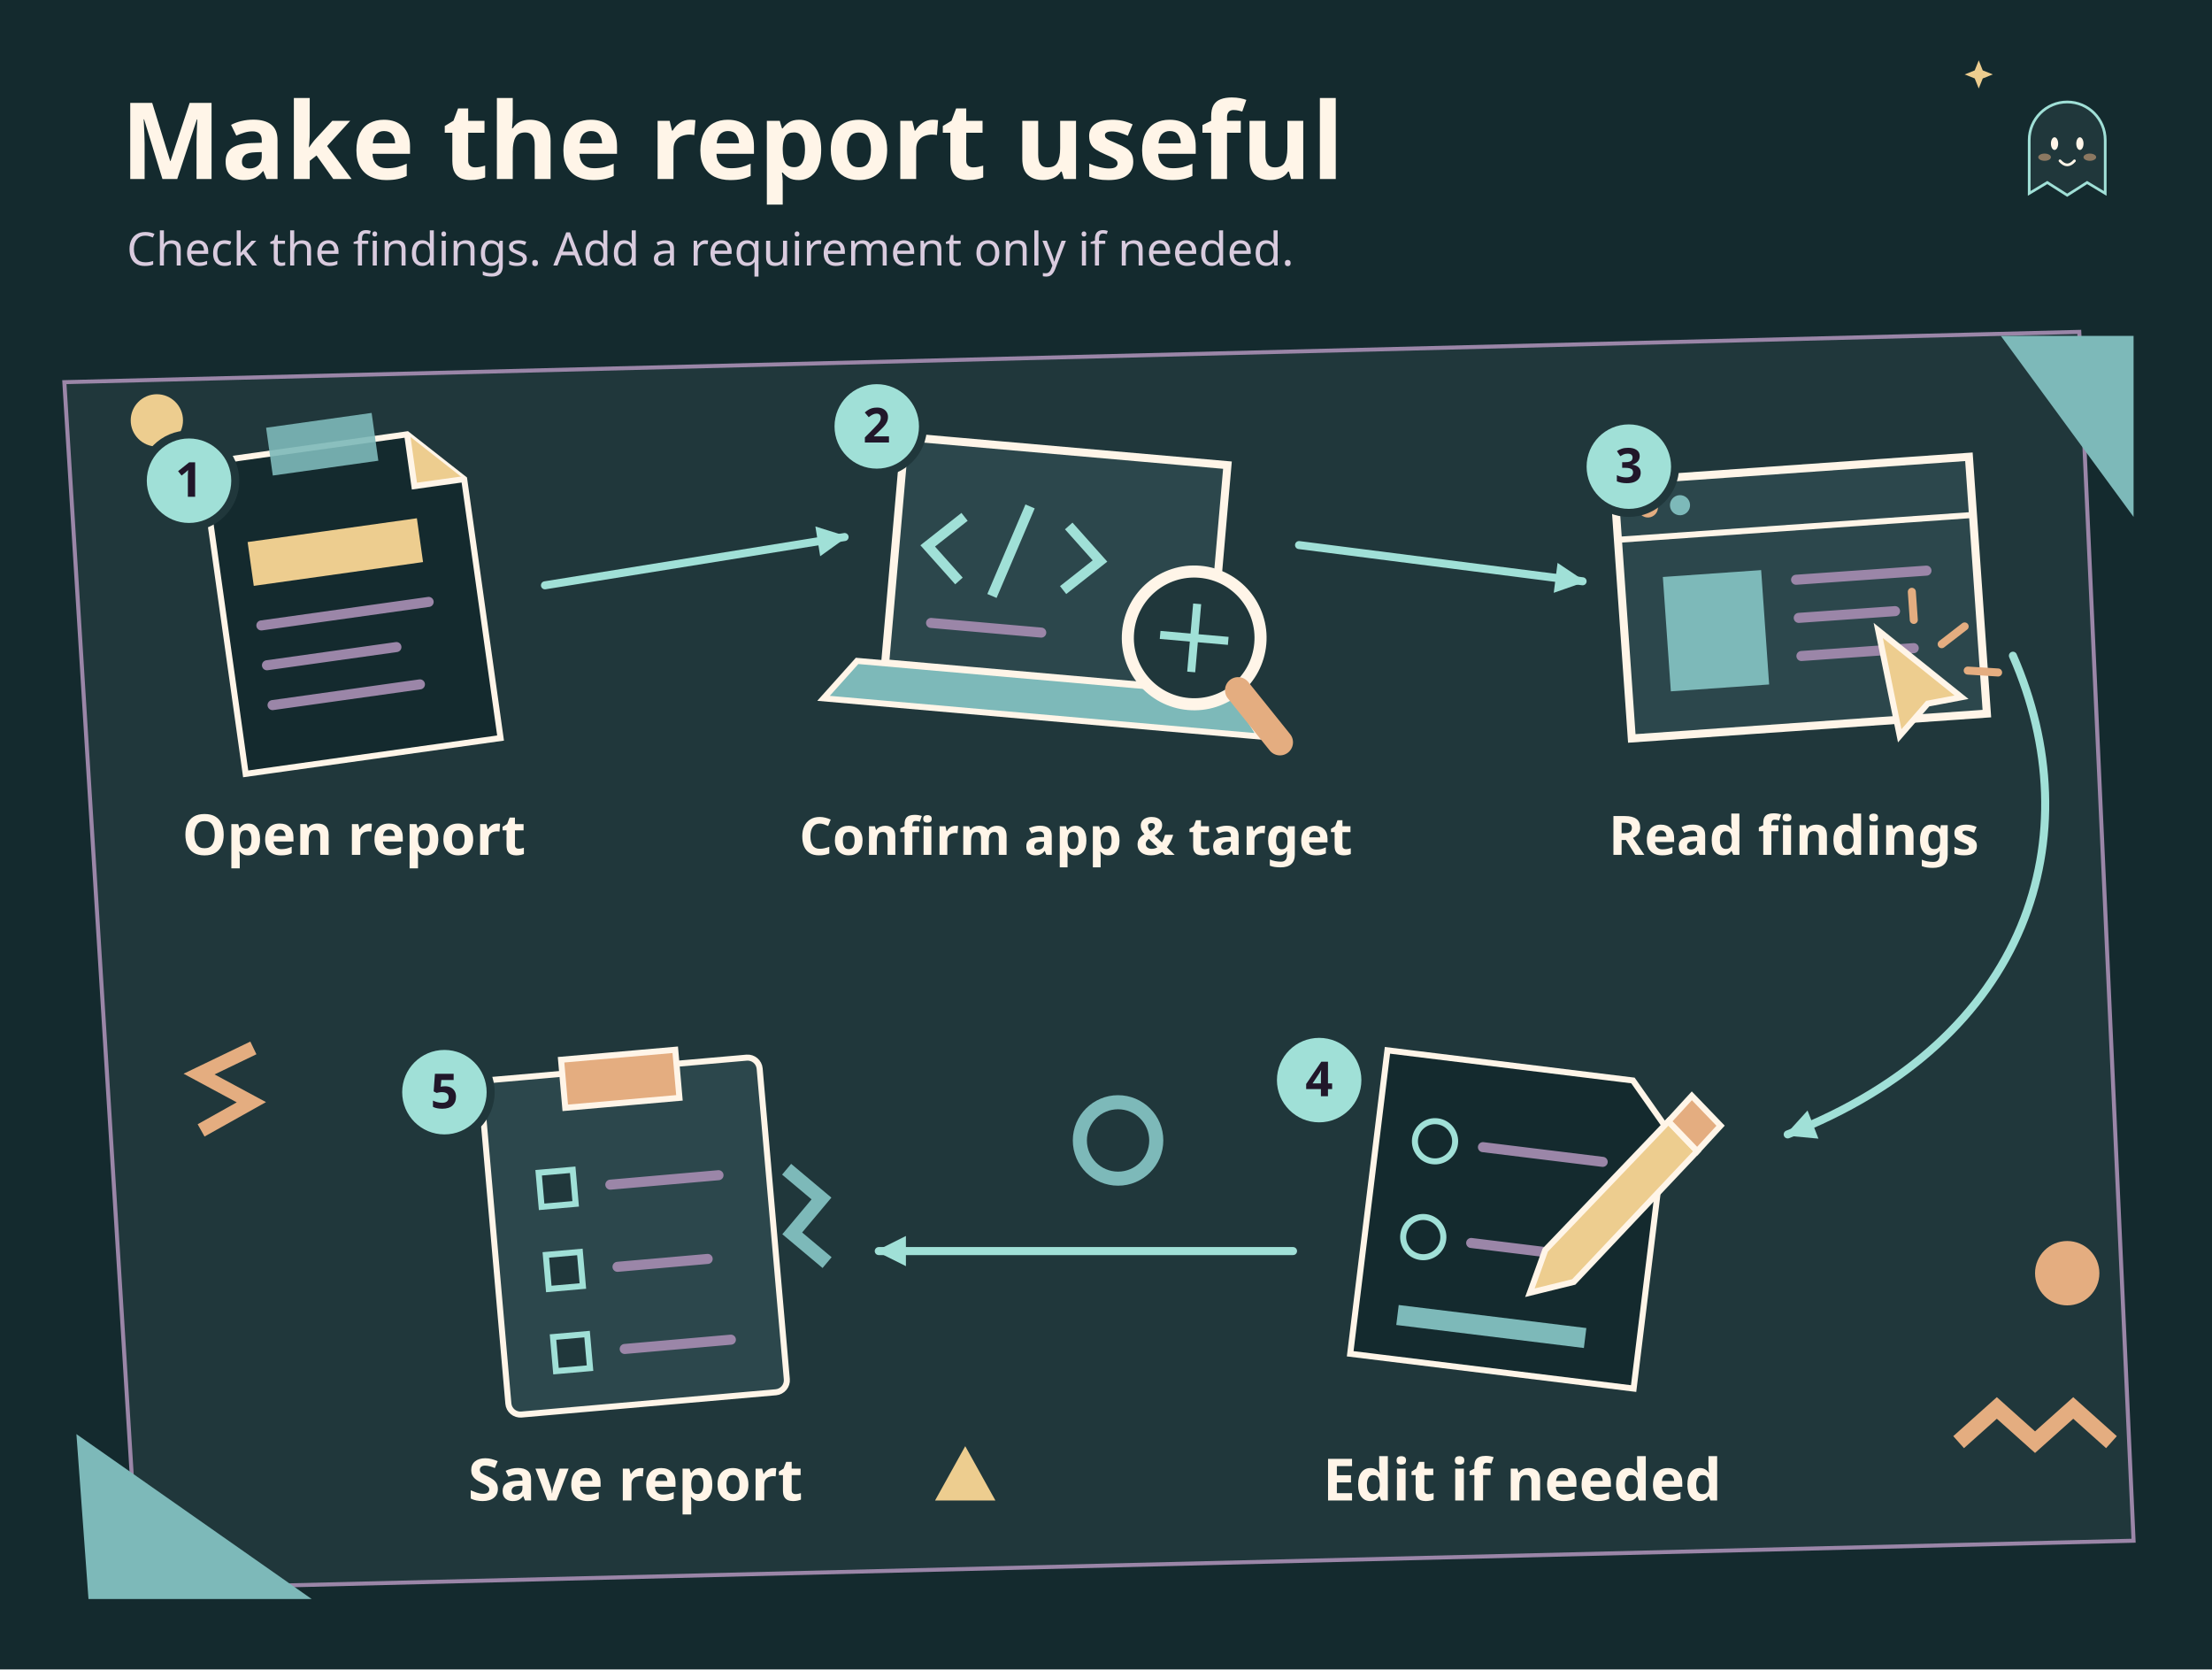
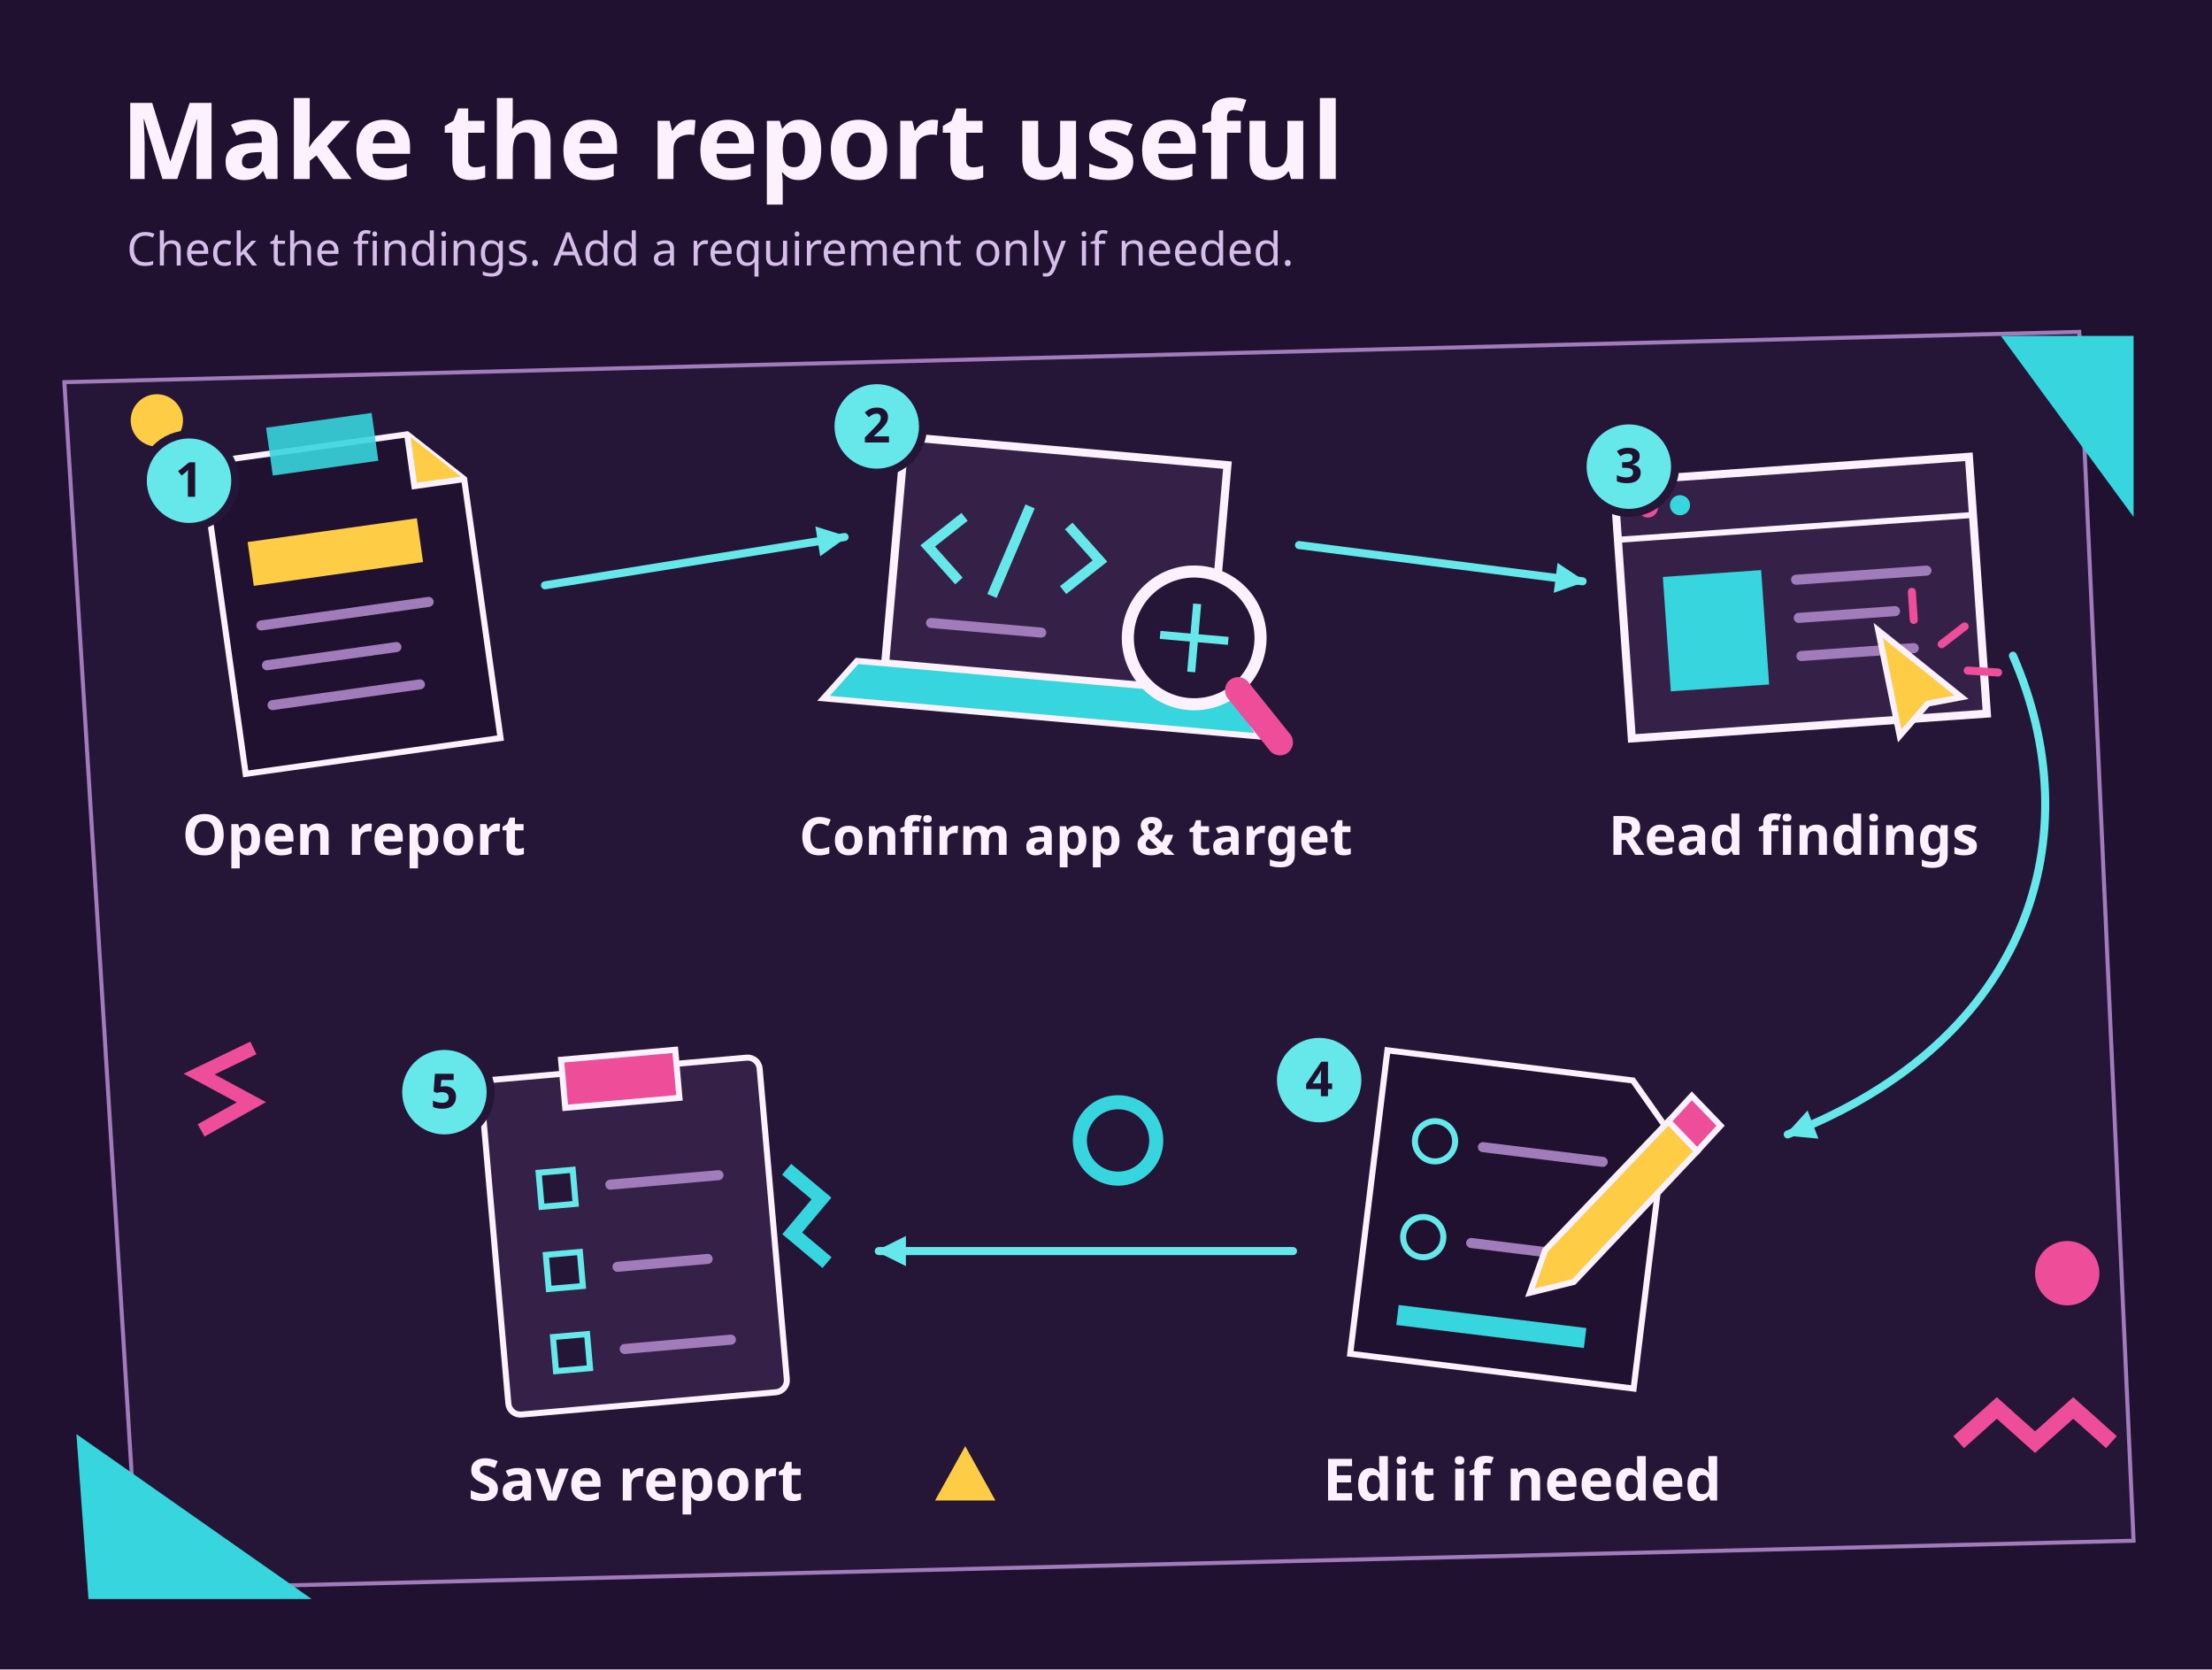
<svg xmlns="http://www.w3.org/2000/svg" width="1100" height="830" viewBox="0 0 1100 830" role="img" aria-labelledby="illustration-investigation-dark-title illustration-investigation-dark-desc" data-illustration="investigation" data-era="1980s" data-theme="dark">
  <defs>
    <marker id="illustration-investigation-dark-arrow" viewBox="0 0 12 12" refX="10" refY="6" markerWidth="18" markerHeight="18" markerUnits="userSpaceOnUse" orient="auto-start-reverse">
-       <path d="M1 1L11 6 1 11Z" fill="#a0e0d7" />
+       <path d="M1 1L11 6 1 11Z" fill="#66e8ea" />
    </marker>
    <marker id="illustration-investigation-dark-return" viewBox="0 0 12 12" refX="10" refY="6" markerWidth="16" markerHeight="16" markerUnits="userSpaceOnUse" orient="auto-start-reverse">
-       <path d="M1 1L11 6 1 11" fill="none" stroke="#d9cbde" stroke-width="2" />
+       <path d="M1 1L11 6 1 11" fill="none" stroke="#d5bee9" stroke-width="2" />
    </marker>
    <marker id="illustration-investigation-dark-trail" viewBox="0 0 12 12" refX="10" refY="6" markerWidth="18" markerHeight="18" markerUnits="userSpaceOnUse" orient="auto">
-       <path d="M1 1L11 6 1 11Z" fill="#20373b" />
+       <path d="M1 1L11 6 1 11Z" fill="#251537" />
    </marker>
  </defs>
-   <rect width="1100" height="830" fill="#142a2e" />
-   <text x="60" y="89" fill="#fff5e8" font-size="53" font-weight="700" text-anchor="start" font-family="Trebuchet MS, Verdana, sans-serif" letter-spacing="0">
+   <rect width="1100" height="830" fill="#201130" />
+   <text x="60" y="89" fill="#fcf2ff" font-size="53" font-weight="700" text-anchor="start" font-family="Trebuchet MS, Verdana, sans-serif" letter-spacing="0">
    <tspan x="60" dy="0">Make the report useful</tspan>
  </text>
-   <text x="63" y="132" fill="#d9cbde" font-size="23" font-weight="400" text-anchor="start" font-family="Trebuchet MS, Verdana, sans-serif" letter-spacing="0">
+   <text x="63" y="132" fill="#d5bee9" font-size="23" font-weight="400" text-anchor="start" font-family="Trebuchet MS, Verdana, sans-serif" letter-spacing="0">
    <tspan x="63" dy="0">Check the findings. Add a requirement only if needed.</tspan>
  </text>
-   <path d="M32 190L1034 165 1061 766 69 790Z" fill="#20373b" stroke="#9b86a8" stroke-width="2" />
-   <path d="M38 713L155 795H44ZM995 167L1061 257V167Z" fill="#7db9b9" />
-   <path d="M974 717l19-17 19 17 19-17 19 17" fill="none" stroke="#e4ad80" stroke-width="8" />
-   <circle cx="78" cy="209" r="13" fill="#edcd8f" />
-   <circle cx="1028" cy="633" r="16" fill="#e4ad80" />
-   <path d="M271 291L420 267" fill="none" stroke="#a0e0d7" stroke-width="4" stroke-linecap="round" stroke-linejoin="round" opacity="1" marker-end="url(#illustration-investigation-dark-arrow)" />
-   <path d="M646 271L787 289" fill="none" stroke="#a0e0d7" stroke-width="4" stroke-linecap="round" stroke-linejoin="round" opacity="1" marker-end="url(#illustration-investigation-dark-arrow)" />
-   <path d="M1001 326C1040 415 1010 517 889 564" fill="none" stroke="#a0e0d7" stroke-width="4" stroke-linecap="round" stroke-linejoin="round" opacity="1" marker-end="url(#illustration-investigation-dark-arrow)" />
-   <path d="M643 622L437 622" fill="none" stroke="#a0e0d7" stroke-width="4" stroke-linecap="round" stroke-linejoin="round" opacity="1" marker-end="url(#illustration-investigation-dark-arrow)" />
+   <path d="M32 190L1034 165 1061 766 69 790Z" fill="#251537" stroke="#a17cba" stroke-width="2" />
+   <path d="M38 713L155 795H44ZM995 167L1061 257V167Z" fill="#37d5dd" />
+   <path d="M974 717l19-17 19 17 19-17 19 17" fill="none" stroke="#ee4d9a" stroke-width="8" />
+   <circle cx="78" cy="209" r="13" fill="#ffcc46" />
+   <circle cx="1028" cy="633" r="16" fill="#ee4d9a" />
+   <path d="M271 291L420 267" fill="none" stroke="#66e8ea" stroke-width="4" stroke-linecap="round" stroke-linejoin="round" opacity="1" marker-end="url(#illustration-investigation-dark-arrow)" />
+   <path d="M646 271L787 289" fill="none" stroke="#66e8ea" stroke-width="4" stroke-linecap="round" stroke-linejoin="round" opacity="1" marker-end="url(#illustration-investigation-dark-arrow)" />
+   <path d="M1001 326C1040 415 1010 517 889 564" fill="none" stroke="#66e8ea" stroke-width="4" stroke-linecap="round" stroke-linejoin="round" opacity="1" marker-end="url(#illustration-investigation-dark-arrow)" />
+   <path d="M643 622L437 622" fill="none" stroke="#66e8ea" stroke-width="4" stroke-linecap="round" stroke-linejoin="round" opacity="1" marker-end="url(#illustration-investigation-dark-arrow)" />
  <g transform="translate(172 301) rotate(-8)">
-     <path d="M-61-80H42L67-54V76H-61Z" fill="#142a2e" stroke="#fff5e8" stroke-width="3" />
-     <path d="M42-80v26h25" fill="#edcd8f" stroke="#fff5e8" stroke-width="3" />
-     <path d="M-44-38H41v22H-44Z" fill="#edcd8f" />
-     <path d="M-43 4h84" fill="none" stroke="#9b86a8" stroke-width="5" stroke-linecap="round" stroke-linejoin="round" opacity="1" />
-     <path d="M-43 24h65" fill="none" stroke="#9b86a8" stroke-width="5" stroke-linecap="round" stroke-linejoin="round" opacity="1" />
-     <path d="M-43 44h74" fill="none" stroke="#9b86a8" stroke-width="5" stroke-linecap="round" stroke-linejoin="round" opacity="1" />
-     <path d="M-27-93H26v24H-27Z" fill="#7db9b9" opacity=".9" />
+     <path d="M-61-80H42L67-54V76H-61Z" fill="#201130" stroke="#fcf2ff" stroke-width="3" />
+     <path d="M42-80v26h25" fill="#ffcc46" stroke="#fcf2ff" stroke-width="3" />
+     <path d="M-44-38H41v22H-44Z" fill="#ffcc46" />
+     <path d="M-43 4h84" fill="none" stroke="#a17cba" stroke-width="5" stroke-linecap="round" stroke-linejoin="round" opacity="1" />
+     <path d="M-43 24h65" fill="none" stroke="#a17cba" stroke-width="5" stroke-linecap="round" stroke-linejoin="round" opacity="1" />
+     <path d="M-43 44h74" fill="none" stroke="#a17cba" stroke-width="5" stroke-linecap="round" stroke-linejoin="round" opacity="1" />
+     <path d="M-27-93H26v24H-27Z" fill="#37d5dd" opacity=".9" />
  </g>
-   <circle cx="94" cy="239" r="23" fill="#a0e0d7" stroke="#20373b" stroke-width="4" />
-   <text x="94" y="247" fill="#21172a" font-size="24" font-weight="700" text-anchor="middle" font-family="Trebuchet MS, Verdana, sans-serif" letter-spacing="0">
+   <circle cx="94" cy="239" r="23" fill="#66e8ea" stroke="#251537" stroke-width="4" />
+   <text x="94" y="247" fill="#201130" font-size="24" font-weight="700" text-anchor="middle" font-family="Trebuchet MS, Verdana, sans-serif" letter-spacing="0">
    <tspan x="94" dy="0">1</tspan>
  </text>
-   <text x="176" y="425" fill="#fff5e8" font-size="28" font-weight="700" text-anchor="middle" font-family="Trebuchet MS, Verdana, sans-serif" letter-spacing="0">
+   <text x="176" y="425" fill="#fcf2ff" font-size="28" font-weight="700" text-anchor="middle" font-family="Trebuchet MS, Verdana, sans-serif" letter-spacing="0">
    <tspan x="176" dy="0">Open report</tspan>
  </text>
  <g transform="translate(536 290) rotate(5)">
-     <path d="M-92-65H69V48H-92Z" fill="#2c474c" stroke="#fff5e8" stroke-width="4" />
-     <path d="M-106 48H82L97 68H-121Z" fill="#7db9b9" stroke="#fff5e8" stroke-width="3" />
-     <path d="M-59-28L-76-12-59 4M-7-28L10-12-7 4M-27-36L-42 10" fill="none" stroke="#a0e0d7" stroke-width="5" />
-     <path d="M-71 26h55" fill="none" stroke="#9b86a8" stroke-width="5" stroke-linecap="round" stroke-linejoin="round" opacity="1" />
-     <circle cx="60" cy="22" r="33" fill="#20373b" stroke="#fff5e8" stroke-width="6" />
-     <path d="M84 46L107 70" stroke="#e4ad80" stroke-width="13" stroke-linecap="round" />
-     <path d="M43 22h34M60 5v34" stroke="#a0e0d7" stroke-width="4" />
+     <path d="M-92-65H69V48H-92Z" fill="#352148" stroke="#fcf2ff" stroke-width="4" />
+     <path d="M-106 48H82L97 68H-121Z" fill="#37d5dd" stroke="#fcf2ff" stroke-width="3" />
+     <path d="M-59-28L-76-12-59 4M-7-28L10-12-7 4M-27-36L-42 10" fill="none" stroke="#66e8ea" stroke-width="5" />
+     <path d="M-71 26h55" fill="none" stroke="#a17cba" stroke-width="5" stroke-linecap="round" stroke-linejoin="round" opacity="1" />
+     <circle cx="60" cy="22" r="33" fill="#251537" stroke="#fcf2ff" stroke-width="6" />
+     <path d="M84 46L107 70" stroke="#ee4d9a" stroke-width="13" stroke-linecap="round" />
+     <path d="M43 22h34M60 5v34" stroke="#66e8ea" stroke-width="4" />
  </g>
-   <circle cx="436" cy="212" r="23" fill="#a0e0d7" stroke="#20373b" stroke-width="4" />
-   <text x="436" y="220" fill="#21172a" font-size="24" font-weight="700" text-anchor="middle" font-family="Trebuchet MS, Verdana, sans-serif" letter-spacing="0">
+   <circle cx="436" cy="212" r="23" fill="#66e8ea" stroke="#251537" stroke-width="4" />
+   <text x="436" y="220" fill="#201130" font-size="24" font-weight="700" text-anchor="middle" font-family="Trebuchet MS, Verdana, sans-serif" letter-spacing="0">
    <tspan x="436" dy="0">2</tspan>
  </text>
-   <text x="535" y="425" fill="#fff5e8" font-size="26" font-weight="700" text-anchor="middle" font-family="Trebuchet MS, Verdana, sans-serif" letter-spacing="0">
+   <text x="535" y="425" fill="#fcf2ff" font-size="26" font-weight="700" text-anchor="middle" font-family="Trebuchet MS, Verdana, sans-serif" letter-spacing="0">
    <tspan x="535" dy="0">Confirm app &amp; target</tspan>
  </text>
  <g transform="translate(897 300) rotate(-4)">
-     <rect x="-90" y="-67" width="177" height="128" fill="#2c474c" stroke="#fff5e8" stroke-width="4" />
-     <path d="M-90-38H87" stroke="#fff5e8" stroke-width="3" />
-     <circle cx="-74" cy="-53" r="5" fill="#e4ad80" />
-     <circle cx="-58" cy="-53" r="5" fill="#7db9b9" />
-     <rect x="-69" y="-18" width="49" height="57" fill="#7db9b9" />
-     <path d="M-3 -12h65" fill="none" stroke="#9b86a8" stroke-width="5" stroke-linecap="round" stroke-linejoin="round" opacity="1" />
-     <path d="M-3 7h48" fill="none" stroke="#9b86a8" stroke-width="5" stroke-linecap="round" stroke-linejoin="round" opacity="1" />
-     <path d="M-3 26h56" fill="none" stroke="#9b86a8" stroke-width="5" stroke-linecap="round" stroke-linejoin="round" opacity="1" />
-     <path d="M36 16L43 69 58 54 75 52Z" fill="#edcd8f" stroke="#fff5e8" stroke-width="3" />
-     <path d="M67 25l12-8M54 12V-2M79 39l15 2" stroke="#e4ad80" stroke-width="4" stroke-linecap="round" />
+     <rect x="-90" y="-67" width="177" height="128" fill="#352148" stroke="#fcf2ff" stroke-width="4" />
+     <path d="M-90-38H87" stroke="#fcf2ff" stroke-width="3" />
+     <circle cx="-74" cy="-53" r="5" fill="#ee4d9a" />
+     <circle cx="-58" cy="-53" r="5" fill="#37d5dd" />
+     <rect x="-69" y="-18" width="49" height="57" fill="#37d5dd" />
+     <path d="M-3 -12h65" fill="none" stroke="#a17cba" stroke-width="5" stroke-linecap="round" stroke-linejoin="round" opacity="1" />
+     <path d="M-3 7h48" fill="none" stroke="#a17cba" stroke-width="5" stroke-linecap="round" stroke-linejoin="round" opacity="1" />
+     <path d="M-3 26h56" fill="none" stroke="#a17cba" stroke-width="5" stroke-linecap="round" stroke-linejoin="round" opacity="1" />
+     <path d="M36 16L43 69 58 54 75 52Z" fill="#ffcc46" stroke="#fcf2ff" stroke-width="3" />
+     <path d="M67 25l12-8M54 12V-2M79 39l15 2" stroke="#ee4d9a" stroke-width="4" stroke-linecap="round" />
  </g>
-   <circle cx="810" cy="232" r="23" fill="#a0e0d7" stroke="#20373b" stroke-width="4" />
-   <text x="810" y="240" fill="#21172a" font-size="24" font-weight="700" text-anchor="middle" font-family="Trebuchet MS, Verdana, sans-serif" letter-spacing="0">
+   <circle cx="810" cy="232" r="23" fill="#66e8ea" stroke="#251537" stroke-width="4" />
+   <text x="810" y="240" fill="#201130" font-size="24" font-weight="700" text-anchor="middle" font-family="Trebuchet MS, Verdana, sans-serif" letter-spacing="0">
    <tspan x="810" dy="0">3</tspan>
  </text>
-   <text x="892" y="425" fill="#fff5e8" font-size="27" font-weight="700" text-anchor="middle" font-family="Trebuchet MS, Verdana, sans-serif" letter-spacing="0">
+   <text x="892" y="425" fill="#fcf2ff" font-size="27" font-weight="700" text-anchor="middle" font-family="Trebuchet MS, Verdana, sans-serif" letter-spacing="0">
    <tspan x="892" dy="0">Read findings</tspan>
  </text>
  <g transform="translate(757 608) rotate(7)">
-     <path d="M-77-77H46L65-56V75H-77Z" fill="#142a2e" stroke="#fff5e8" stroke-width="3" />
-     <circle cx="-48" cy="-35" r="10" fill="none" stroke="#a0e0d7" stroke-width="3" />
-     <circle cx="-48" cy="13" r="10" fill="none" stroke="#a0e0d7" stroke-width="3" />
-     <path d="M-24 -35h60" fill="none" stroke="#9b86a8" stroke-width="5" stroke-linecap="round" stroke-linejoin="round" opacity="1" />
-     <path d="M-24 13h53" fill="none" stroke="#9b86a8" stroke-width="5" stroke-linecap="round" stroke-linejoin="round" opacity="1" />
-     <path d="M66-59L82-46 29 26 8 34 13 12Z" fill="#edcd8f" stroke="#fff5e8" stroke-width="3" />
-     <path d="M66-59L76-73 92-60 82-46Z" fill="#e4ad80" stroke="#fff5e8" stroke-width="3" />
-     <path d="M-56 53H38" stroke="#7db9b9" stroke-width="10" />
+     <path d="M-77-77H46L65-56V75H-77Z" fill="#201130" stroke="#fcf2ff" stroke-width="3" />
+     <circle cx="-48" cy="-35" r="10" fill="none" stroke="#66e8ea" stroke-width="3" />
+     <circle cx="-48" cy="13" r="10" fill="none" stroke="#66e8ea" stroke-width="3" />
+     <path d="M-24 -35h60" fill="none" stroke="#a17cba" stroke-width="5" stroke-linecap="round" stroke-linejoin="round" opacity="1" />
+     <path d="M-24 13h53" fill="none" stroke="#a17cba" stroke-width="5" stroke-linecap="round" stroke-linejoin="round" opacity="1" />
+     <path d="M66-59L82-46 29 26 8 34 13 12Z" fill="#ffcc46" stroke="#fcf2ff" stroke-width="3" />
+     <path d="M66-59L76-73 92-60 82-46Z" fill="#ee4d9a" stroke="#fcf2ff" stroke-width="3" />
+     <path d="M-56 53H38" stroke="#37d5dd" stroke-width="10" />
  </g>
-   <circle cx="656" cy="537" r="23" fill="#a0e0d7" stroke="#20373b" stroke-width="4" />
-   <text x="656" y="545" fill="#21172a" font-size="24" font-weight="700" text-anchor="middle" font-family="Trebuchet MS, Verdana, sans-serif" letter-spacing="0">
+   <circle cx="656" cy="537" r="23" fill="#66e8ea" stroke="#251537" stroke-width="4" />
+   <text x="656" y="545" fill="#201130" font-size="24" font-weight="700" text-anchor="middle" font-family="Trebuchet MS, Verdana, sans-serif" letter-spacing="0">
    <tspan x="656" dy="0">4</tspan>
  </text>
-   <text x="757" y="746" fill="#fff5e8" font-size="29" font-weight="700" text-anchor="middle" font-family="Trebuchet MS, Verdana, sans-serif" letter-spacing="0">
+   <text x="757" y="746" fill="#fcf2ff" font-size="29" font-weight="700" text-anchor="middle" font-family="Trebuchet MS, Verdana, sans-serif" letter-spacing="0">
    <tspan x="757" dy="0">Edit if needed</tspan>
  </text>
  <g transform="translate(316 617) rotate(-5)">
-     <rect x="-70" y="-86" width="139" height="167" rx="6" fill="#2c474c" stroke="#fff5e8" stroke-width="3" />
-     <path d="M-29-93h57v24h-57Z" fill="#e4ad80" stroke="#fff5e8" stroke-width="3" />
-     <path d="M-45-38h17v17h-17Zm0 41h17v17h-17Zm0 41h17v17h-17Z" fill="#20373b" stroke="#a0e0d7" stroke-width="3" />
-     <path d="M-10 -29h54" fill="none" stroke="#9b86a8" stroke-width="5" stroke-linecap="round" stroke-linejoin="round" opacity="1" />
-     <path d="M-10 12h45" fill="none" stroke="#9b86a8" stroke-width="5" stroke-linecap="round" stroke-linejoin="round" opacity="1" />
-     <path d="M-10 53h53" fill="none" stroke="#9b86a8" stroke-width="5" stroke-linecap="round" stroke-linejoin="round" opacity="1" />
-     <path d="M78-29L94-13 78 3 94 19" fill="none" stroke="#7db9b9" stroke-width="7" />
+     <rect x="-70" y="-86" width="139" height="167" rx="6" fill="#352148" stroke="#fcf2ff" stroke-width="3" />
+     <path d="M-29-93h57v24h-57Z" fill="#ee4d9a" stroke="#fcf2ff" stroke-width="3" />
+     <path d="M-45-38h17v17h-17Zm0 41h17v17h-17Zm0 41h17v17h-17Z" fill="#251537" stroke="#66e8ea" stroke-width="3" />
+     <path d="M-10 -29h54" fill="none" stroke="#a17cba" stroke-width="5" stroke-linecap="round" stroke-linejoin="round" opacity="1" />
+     <path d="M-10 12h45" fill="none" stroke="#a17cba" stroke-width="5" stroke-linecap="round" stroke-linejoin="round" opacity="1" />
+     <path d="M-10 53h53" fill="none" stroke="#a17cba" stroke-width="5" stroke-linecap="round" stroke-linejoin="round" opacity="1" />
+     <path d="M78-29L94-13 78 3 94 19" fill="none" stroke="#37d5dd" stroke-width="7" />
  </g>
-   <circle cx="221" cy="543" r="23" fill="#a0e0d7" stroke="#20373b" stroke-width="4" />
-   <text x="221" y="551" fill="#21172a" font-size="24" font-weight="700" text-anchor="middle" font-family="Trebuchet MS, Verdana, sans-serif" letter-spacing="0">
+   <circle cx="221" cy="543" r="23" fill="#66e8ea" stroke="#251537" stroke-width="4" />
+   <text x="221" y="551" fill="#201130" font-size="24" font-weight="700" text-anchor="middle" font-family="Trebuchet MS, Verdana, sans-serif" letter-spacing="0">
    <tspan x="221" dy="0">5</tspan>
  </text>
-   <text x="316" y="746" fill="#fff5e8" font-size="29" font-weight="700" text-anchor="middle" font-family="Trebuchet MS, Verdana, sans-serif" letter-spacing="0">
+   <text x="316" y="746" fill="#fcf2ff" font-size="29" font-weight="700" text-anchor="middle" font-family="Trebuchet MS, Verdana, sans-serif" letter-spacing="0">
    <tspan x="316" dy="0">Save report</tspan>
  </text>
-   <path d="M126 521l-27 13 26 14-25 14" fill="none" stroke="#e4ad80" stroke-width="7" />
-   <path d="M465 746l15-27 15 27Z" fill="#edcd8f" />
-   <circle cx="556" cy="567" r="19" fill="none" stroke="#7db9b9" stroke-width="7" />
-   <g aria-hidden="true">
-     <g transform="translate(1028 75) scale(0.45)">
-       <path d="M-42 47V-12a42 42 0 0 1 84 0v59L22 35 0 49-22 35Z" fill="#20373b" stroke="#a0e0d7" stroke-width="3" />
-       <ellipse cx="-14" cy="-8" rx="4" ry="7" fill="#fff5e8" />
-       <ellipse cx="14" cy="-8" rx="4" ry="7" fill="#fff5e8" />
-       <path d="M-8 11q8 9 16 0" fill="none" stroke="#fff5e8" stroke-width="3" stroke-linecap="round" />
-       <ellipse cx="-25" cy="7" rx="7" ry="4" fill="#e4ad80" opacity=".55" />
-       <ellipse cx="25" cy="7" rx="7" ry="4" fill="#e4ad80" opacity=".55" />
-     </g>
-     <path transform="translate(984 37) scale(0.5)" d="M0-14 4-4 14 0 4 4 0 14-4 4-14 0-4-4Z" fill="#edcd8f" />
-   </g>
+   <path d="M126 521l-27 13 26 14-25 14" fill="none" stroke="#ee4d9a" stroke-width="7" />
+   <path d="M465 746l15-27 15 27Z" fill="#ffcc46" />
+   <circle cx="556" cy="567" r="19" fill="none" stroke="#37d5dd" stroke-width="7" />
</svg>
